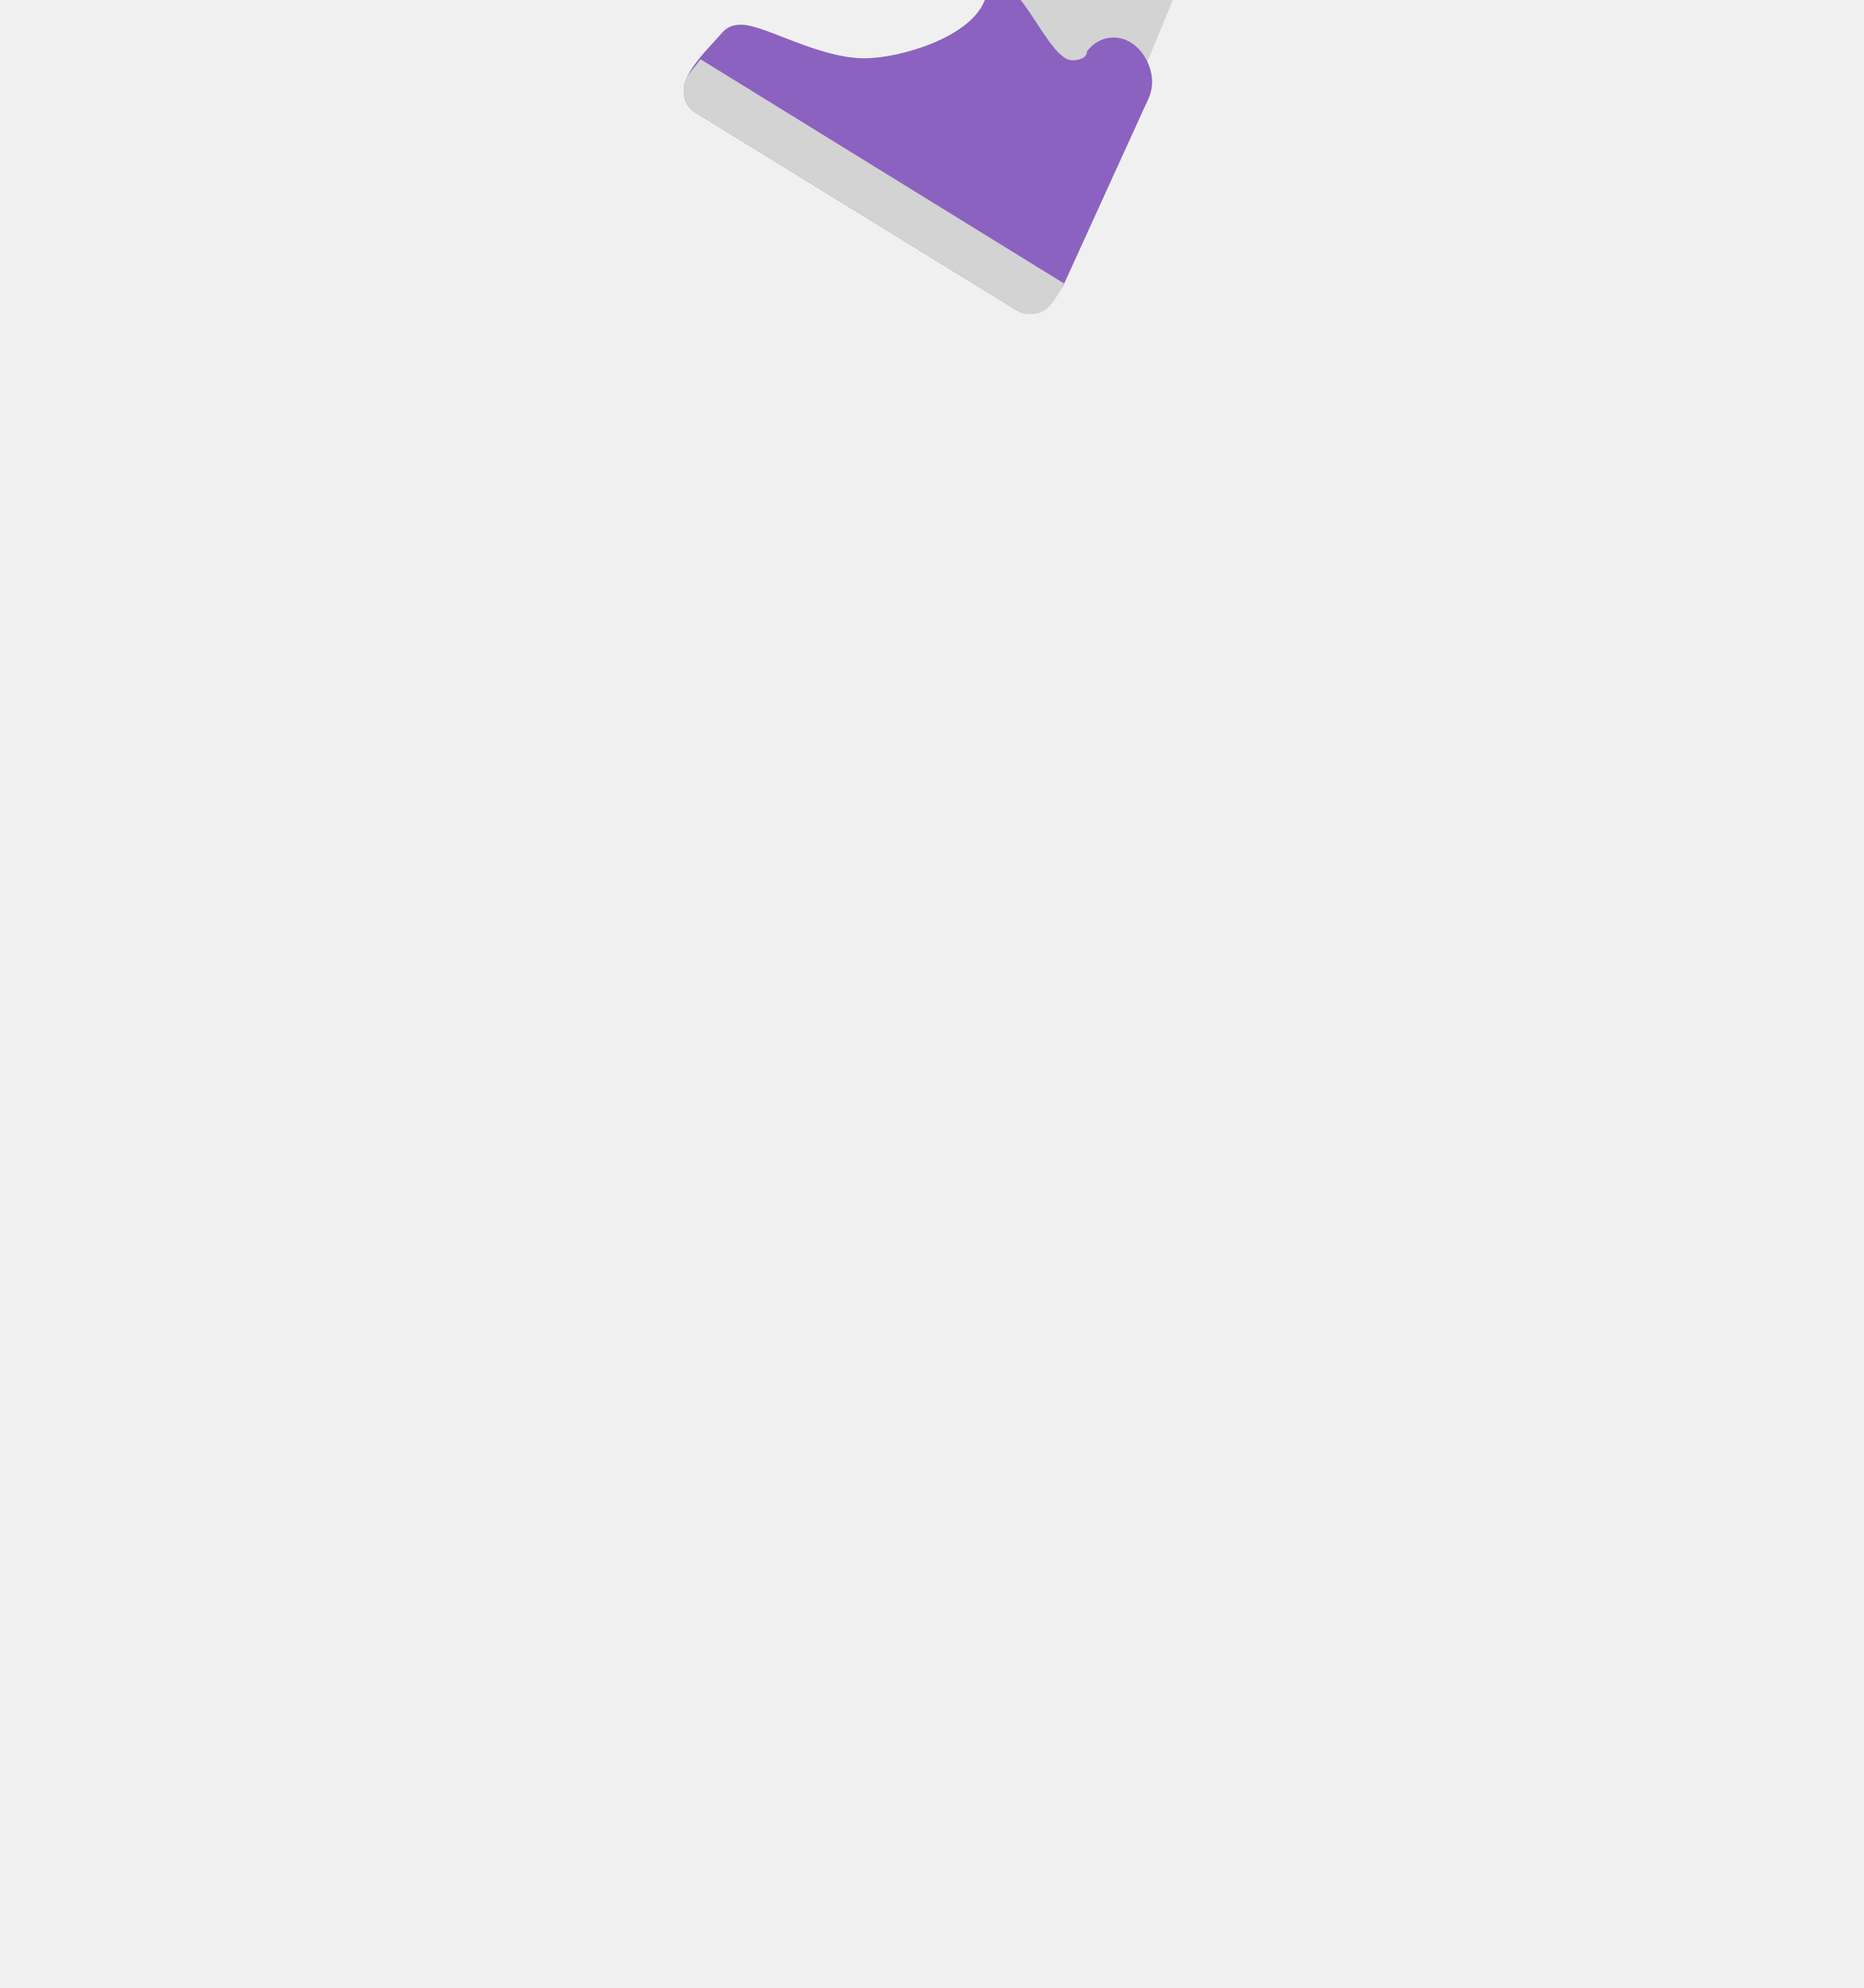
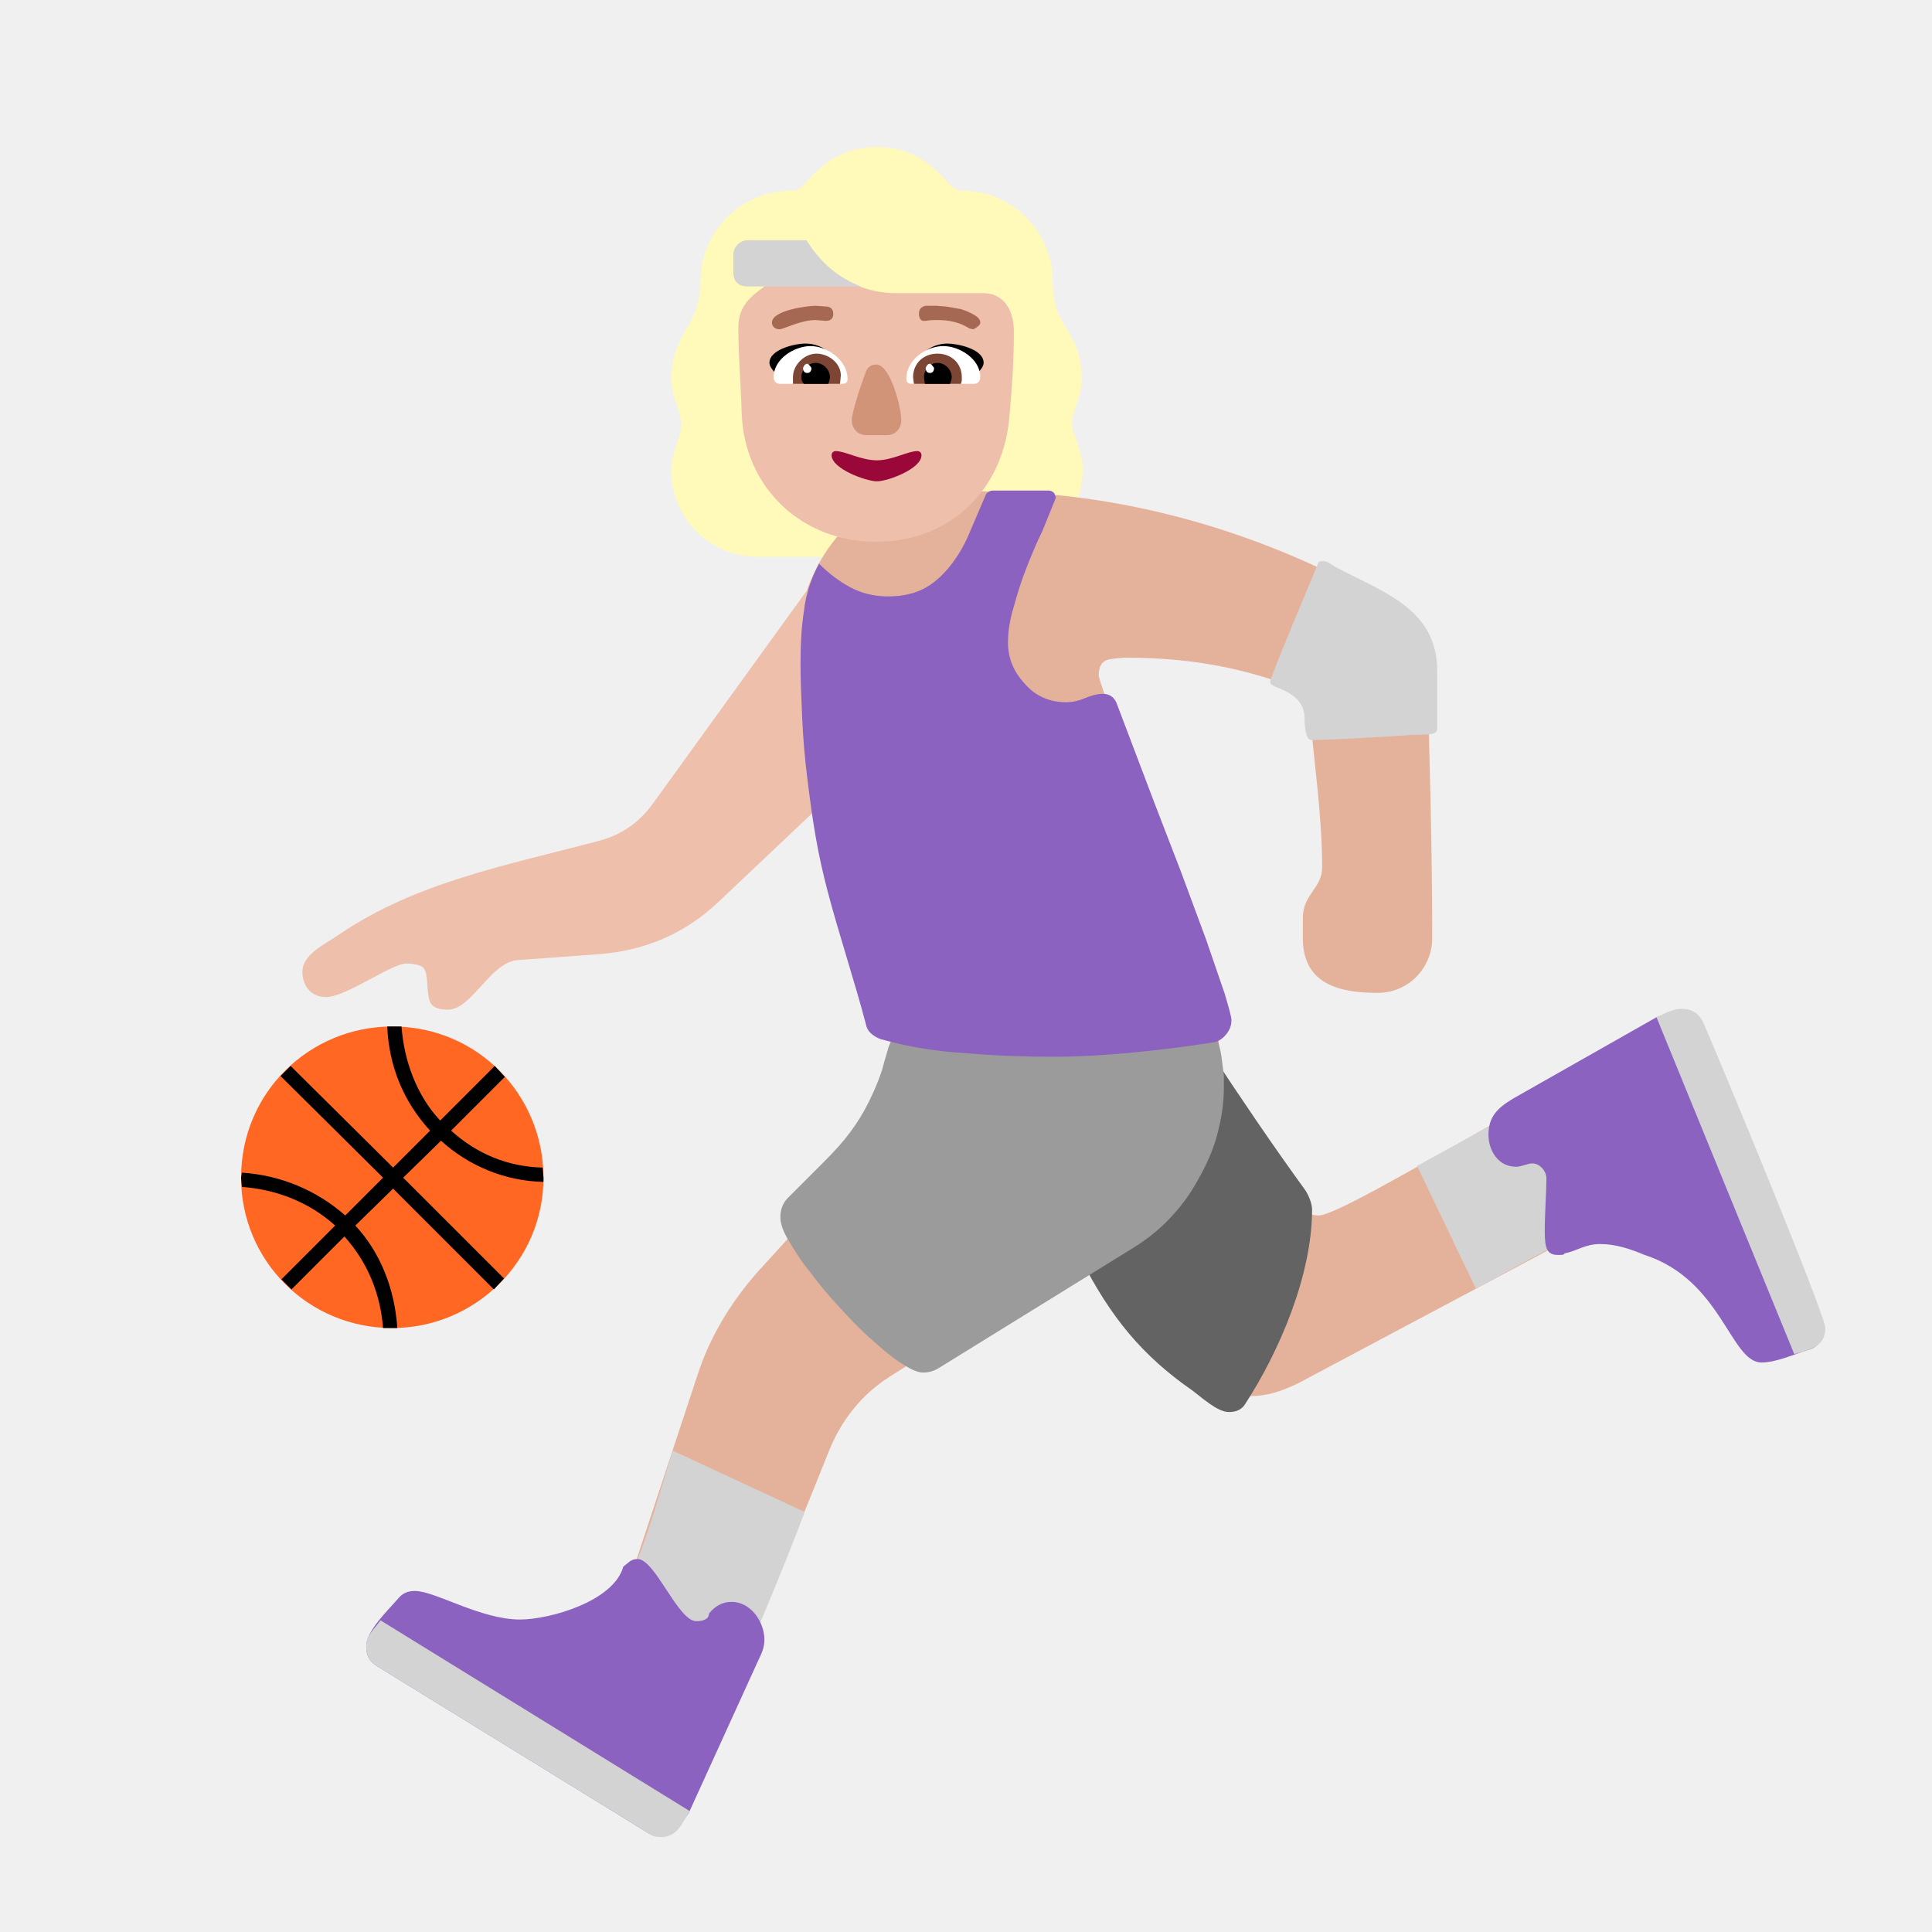
- <svg xmlns="http://www.w3.org/2000/svg" version="1.1">
-   <g transform="scale(1,-1)">
+ <svg xmlns="http://www.w3.org/2000/svg" version="1.1" viewBox="0 0 2300 2300">
+   <g transform="scale(1,-1) translate(-256, -1869)">
    <path d="M1440 1206c58 0 105 46 105 104 0 23-13 42-13 55 0 14 12 32 12 53 0 21-6 41-18 59-11 17-17 36-17 58 0 59-49 107-107 107-5 0-10 2-15 7-25 29-50 45-87 45-37 0-62-16-87-45-4-5-9-7-15-7-58 0-108-47-108-107 0-22-6-41-17-58-12-19-18-39-18-59 0-21 12-39 12-54 0-16-12-34-12-54 0-59 46-104 105-104l280 0 z" fill="#FFF9BA" />
    <path d="M1029-287c45 0 64 59 79 97 46 116 88 214 135 332 15 37 39 67 72 88l233 148 0-1c42-63 108-170 197-170 20 0 37 6 56 15l327 174c15 8 42 14 58 14 69 0 125-144 199-144 12 0 26 4 26 19l-1 6-120 302c-9 23-22 40-49 40-51 0-381-211-415-211-10 0-18 4-25 12l-96 108c3 13 4 26 4 41 0 20-2 40-3 60-67-8-132-20-200-20-62 0-120 10-184 20 1-15 3-27 3-42 0-40-17-80-43-110l-123-135c-32-36-58-78-73-125l-75-227c-13-38-42-77-88-77-48 0-97 21-151 21-21 0-71-2-71-33 0-7 3-12 8-15l283-174c12-7 22-13 37-13 z" fill="#E4B29A" />
    <path d="M1143-106c25 60 48 114 71 175l-157 73c-16-48-37-136-66-176l152-72 z" fill="#D3D3D3" />
    <path d="M2013 335c43 23 85 48 129 67l-71 149-128-70 70-146 z" fill="#D3D3D3" />
    <path d="M1036-316c12 0 36 17 41 29l82 180c4 8 7 15 7 24 0 21-16 45-39 45-11 0-20-5-27-14 0-7-8-9-15-9-22 0-49 74-70 74-8 0-10-4-17-9-11-41-87-63-123-63-47 0-101 34-125 34-9 0-15-3-20-9-11-13-38-38-38-57 0-11 4-18 12-23l325-200 7-2 z M2353 247c18 0 39 10 56 15 12 3 19 15 19 27 0 16-134 328-145 362-4 11-21 11-30 11-6 0-19-1-25-4l-171-97c-18-11-29-21-29-43 0-18 11-38 33-38 6 0 14 4 19 4 9 0 17-9 17-18 0-14-2-42-2-63 0-21 3-28 16-28 6 0 6 0 8 2 15 3 24 11 42 11 19 0 36-6 53-13 92-30 102-128 139-128 z" fill="#8B62BF" />
    <path d="M1043-318c19 0 25 16 34 31l-368 227c-8-11-17-18-17-31 0-11 4-18 12-23l325-200c3-3 8-4 14-4 z" fill="#D3D3D3" />
    <path d="M2392 257c19 5 37 9 37 31 0 16-129 327-145 363-5 11-13 17-26 17-11 0-21-6-30-10l164-401 z" fill="#D3D3D3" />
    <path d="M723 288c98 0 180 79 180 179 0 98-78 180-180 180-98 0-180-78-180-180 0-98 79-179 180-179 z" fill="#FF6723" />
    <path d="M729 288c-3 46-20 90-50 122l45 44 120-120 12 13-120 120 45 44c33-30 76-48 122-49l0 5-1 12c-41 1-78 16-109 44l64 64-12 13-65-65c-28 30-43 71-46 112l-17 0c2-47 19-89 51-124l-44-44-122 121-12-12 122-121-45-45c-34 30-77 48-123 51l-1-6 1-11c41-3 80-18 111-46l-64-64 12-12 63 63c28-31 43-69 46-109l17 0 z" fill="#000000" />
    <path d="M1526 575l180 69c-7 25-14 51-20 78-8 29-1 15-34 106-27 76-88 227-88 237 0 11 4 17 12 19 7 1 15 2 22 2 68 0 131-10 195-34 13-5 21-14 22-28 5-60 15-126 15-187 0-26-23-32-23-61l0-24c0-55 44-65 89-65 37 0 65 30 65 65 0 111-3 210-6 321 0 67-60 85-110 111-132 65-277 100-418 100-27 0-54-1-81-4-99-11-144-114-144-198 0-29 6-59 11-88 19-127 61-223 110-350l203-69 z" fill="#E4B29A" />
    <path d="M1817 988c19 0 77 3 118 6 21 1 32-1 32 8l0 68c0 75-65 94-123 125-6 4-8 6-14 6-3 0-4-1-5-3-5-13-57-135-57-141 0-8 38-9 41-40 0-5 0-29 8-29 z" fill="#D3D3D3" />
    <path d="M1719 188c9 0 15 3 19 9 41 63 80 154 80 232 0 7-4 17-8 23-40 55-77 110-114 166l-153-248c35-69 73-115 132-156 11-8 30-26 44-26 z" fill="#636363" />
    <path d="M1355 235c7 0 13 2 18 5l233 144c16 10 31 22 44 36 13 14 24 29 33 46 9 16 17 33 22 52 5 19 8 37 8 56l0 15-3 23c-1 7-3 14-5 20-3 6-6 9-10 9-13 0-27-2-42-5-15-4-30-7-43-9-32-6-65-9-98-9-31 0-62 3-92 9l-93 16c-3 0-4-2-6-5-3-5-5-10-7-15l-5-17-3-11c-6-18-13-33-20-46-7-13-16-26-25-37-9-11-20-22-31-33l-36-36c-6-6-9-14-9-23 0-7 3-17 10-28 7-12 15-25 26-38 10-14 22-28 35-42 13-14 25-27 38-38 12-11 24-21 35-28 11-7 19-11 26-11 z" fill="#9B9B9B" />
    <path d="M789 667c29 0 50 56 83 59l96 7c56 4 104 25 143 62l129 122-22 251-185-256c-16-22-37-37-64-44-109-29-218-49-310-112-16-11-43-23-43-44 0-16 10-30 28-30 24 0 78 40 96 40 6 0 12-1 17-3 10-4 6-25 10-40 2-8 9-12 22-12 z" fill="#EEBFAA" />
    <path d="M1510 611c32 0 64 2 95 5 31 3 63 7 95 12 7 1 12 5 16 10 4 5 6 10 6 17 0 3-3 14-8 31l-22 64-30 81-32 83-44 116c-3 9-9 13-17 13-7 0-14-2-21-5-7-3-15-5-23-5-19 0-36 7-49 22-13 14-20 30-20 49 0 13 2 27 7 43 4 15 9 31 15 46 6 15 12 30 19 44l15 37 1 3-2 5c-2 2-4 3-7 3l-66 0c-3 0-5-1-8-4l-18-42c-6-15-13-28-22-40-9-12-19-22-31-29-12-7-27-11-46-11-17 0-32 4-45 11-13 7-25 16-37 28-10-19-16-38-18-57-3-19-4-40-4-62 0-20 1-42 2-65 1-23 3-47 6-71 3-24 6-47 10-70 4-23 9-45 14-64 7-27 15-53 23-80 8-27 16-53 23-80 1-5 4-9 8-12 4-3 8-5 13-6 32-9 66-14 101-16 35-3 68-4 101-4 z" fill="#8B62BF" />
    <path d="M1299 1224c87 0 153 61 159 153 3 32 5 65 5 97 0 22-9 46-37 46l-103 0c-71 0-105 58-110 58-7 0-7-6-10-11-19-42-68-41-68-88 0-35 3-67 4-102 3-88 71-153 160-153 z" fill="#EEBFAA" />
    <path d="M1300 1296c13 0 53 15 53 31 0 3-2 5-5 5-11 0-30-11-48-11-19 0-38 11-49 11-3 0-5-2-5-5 0-16 41-31 54-31 z" fill="#990838" />
    <path d="M1312 1351c11 0 17 9 17 18 0 12-12 66-30 66-6 0-10-3-12-8-5-13-17-49-17-58 0-11 8-18 17-18l25 0 z" fill="#D19479" />
    <path d="M1407 1413c-23 9-44 15-65 20 9 15 23 27 42 27 11 0 43-6 43-23 0-8-15-19-20-24 z M1192 1413c23 9 44 15 65 20-9 15-23 27-42 27-13 0-43-7-43-23 0-8 15-19 20-24 z" fill="#000000" />
    <path d="M1415 1412l-73 0c-5 0-7 2-7 6 0 23 24 39 44 39 19 0 44-15 44-37 0-5-3-8-8-8 z M1258 1412c5 0 7 2 7 6 0 22-24 39-44 39-19 0-44-15-44-37 0-5 3-8 8-8l73 0 z" fill="#FFFFFF" />
    <path d="M1400 1412l-56 0-1 8c0 16 12 28 29 28 17 0 29-12 29-28l0-4-1-4 z M1256 1412l1 10c0 15-15 26-29 26-14 0-28-13-28-28l0-8 56 0 z" fill="#7D4533" />
    <path d="M1387 1412l-30 0-1 8c0 9 7 17 16 17 9 0 17-8 17-17 0-3-1-5-2-8 z M1242 1412c1 3 2 5 2 8 0 9-8 17-17 17-9 0-17-8-17-17 0-3 1-6 3-8l29 0 z" fill="#000000" />
    <path d="M1363 1425c3 0 5 2 5 6-2 3-4 5-5 5-2 0-4-2-5-5 0-4 2-6 5-6 z M1217 1425c3 0 5 2 5 6-2 3-4 5-5 5-2 0-4-2-5-5 0-4 2-6 5-6 z" fill="#FFFFFF" />
    <path d="M1415 1477c5 3 8 5 8 8 0 3-2 6-7 9-5 3-10 5-16 7l-17 3-12 1-13 0c-5-1-8-4-8-9 0-6 2-9 6-9l2 0c5 1 10 1 14 1 15 0 27-3 38-10l5-1 z M1184 1477c5 0 25 11 43 11l12-1c6 0 9 3 9 8 0 5-2 8-7 9l-14 1c-8 0-52-5-52-20 0-5 4-8 9-8 z" fill="#A56953" />
    <path d="M1281 1528c-29 11-49 30-65 55l-70 0c-9 0-17-8-17-17l0-21c0-11 6-17 17-17l135 0 z" fill="#D3D3D3" />
  </g>
</svg>
